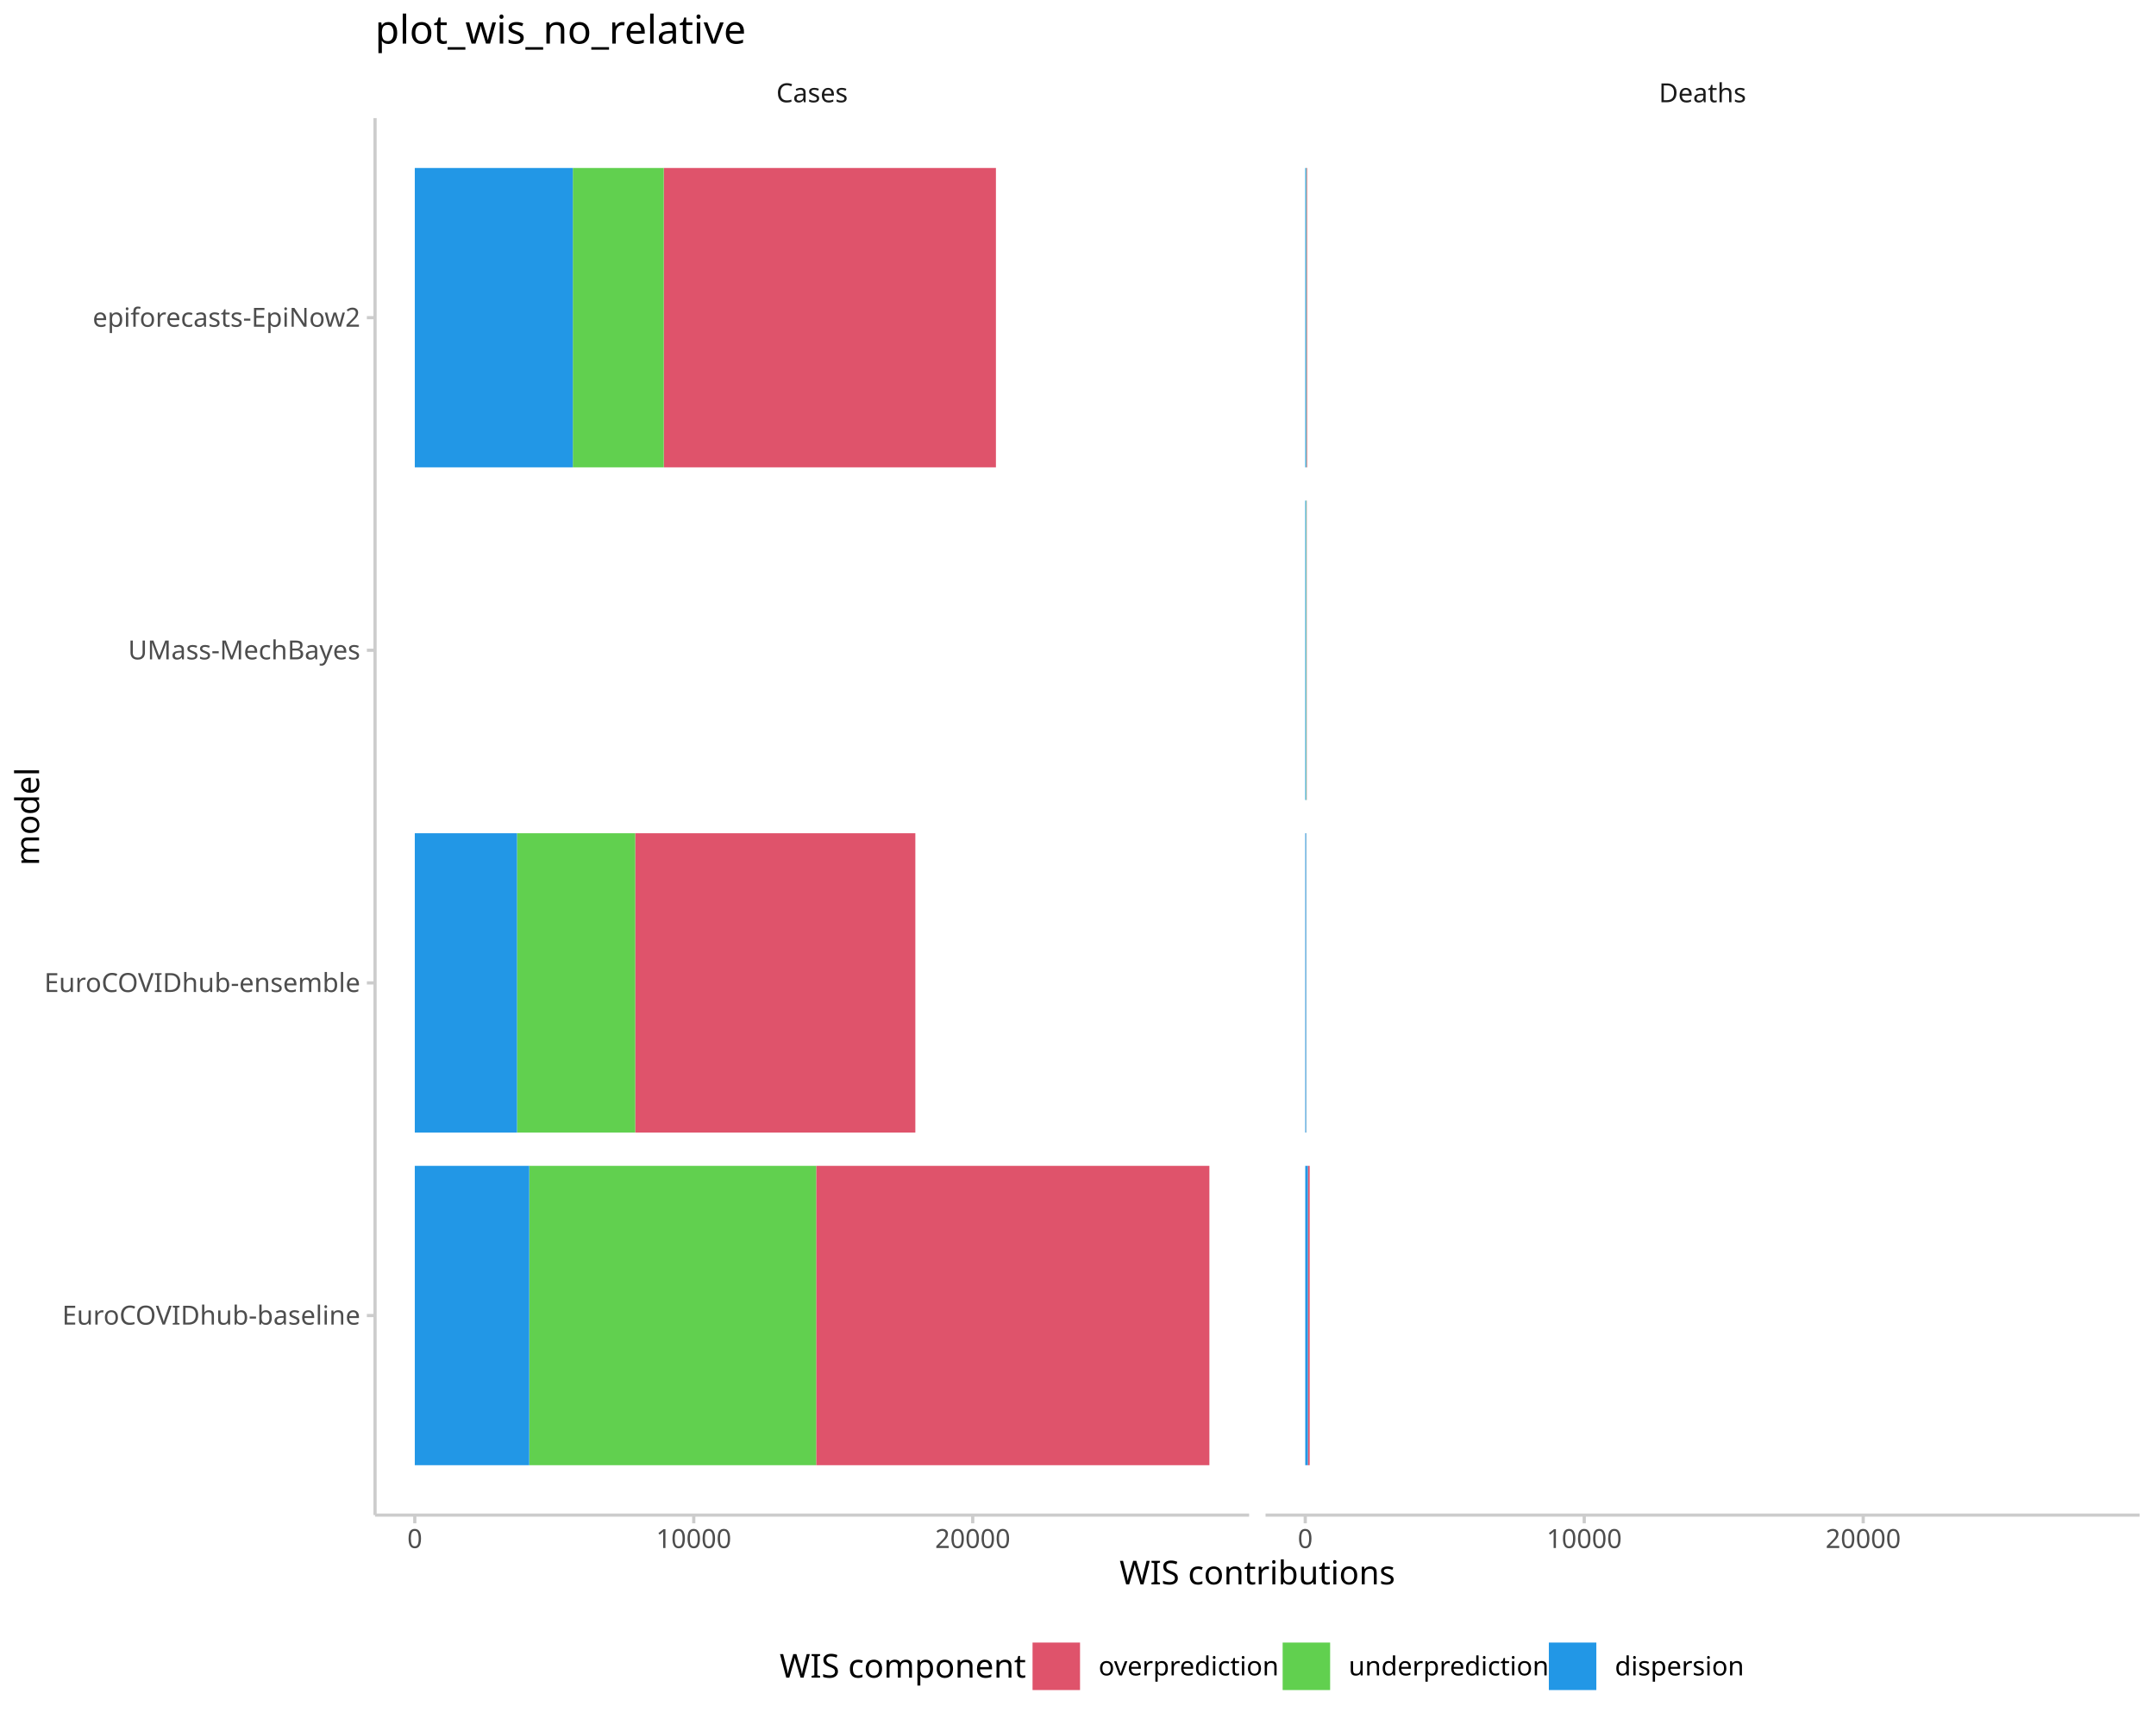
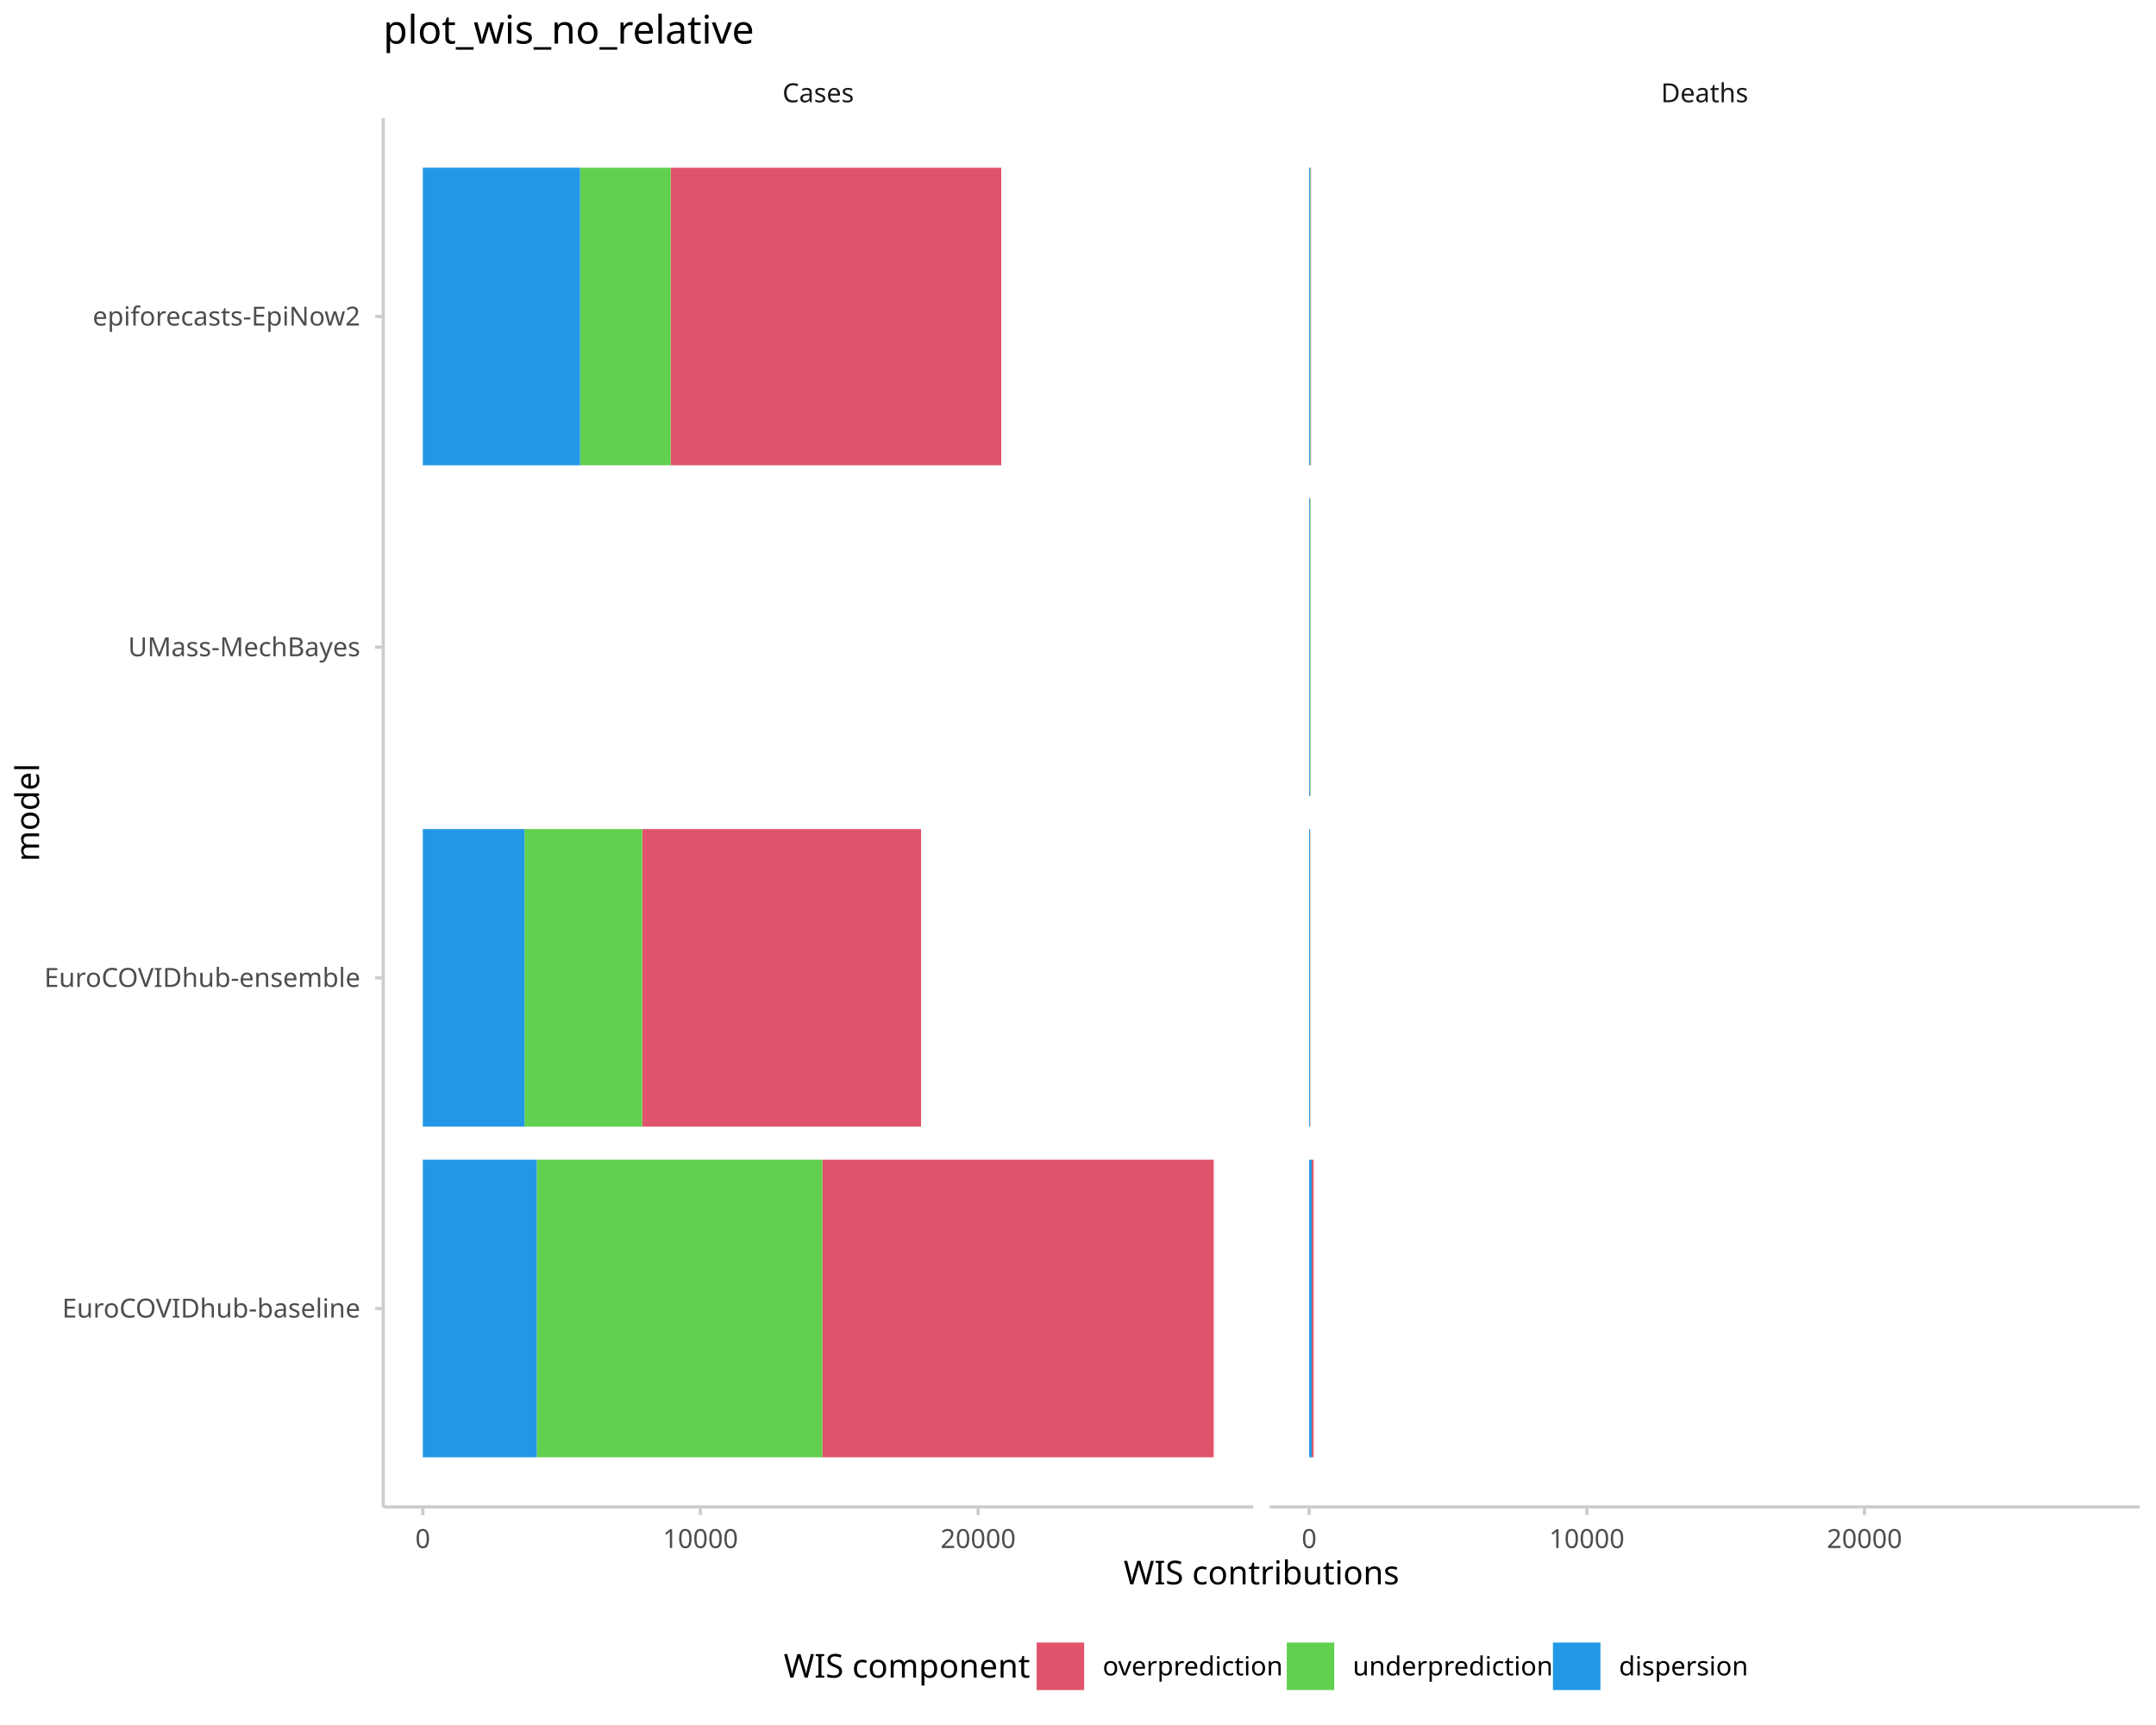
<svg xmlns="http://www.w3.org/2000/svg" class="svglite" data-engine-version="2.0" width="720.00pt" height="576.00pt" viewBox="0 0 720.00 576.00">
  <defs>
    <style type="text/css">
    .svglite line, .svglite polyline, .svglite polygon, .svglite path, .svglite rect, .svglite circle {
      fill: none;
      stroke: #000000;
      stroke-linecap: round;
      stroke-linejoin: round;
      stroke-miterlimit: 10.00;
    }
  </style>
  </defs>
  <rect width="100%" height="100%" style="stroke: none; fill: #FFFFFF;" />
  <defs>
    <clipPath id="cpMC4wMHw3MjAuMDB8MC4wMHw1NzYuMDA=">
      <rect x="0.00" y="0.00" width="720.00" height="576.00" />
    </clipPath>
  </defs>
  <g clip-path="url(#cpMC4wMHw3MjAuMDB8MC4wMHw1NzYuMDA=)">
- </g>
+     <rect x="0.00" y="0.00" width="720.00" height="576.00" style="stroke-width: 1.07; stroke: none; fill: #FFFFFF;" />
+   </g>
  <defs>
-     <clipPath id="cpMTI1LjI1fDQxNy4xNXwzOS40M3w1MDUuOTE=">
-       <rect x="125.25" y="39.43" width="291.89" height="466.48" />
+     <clipPath id="cpMTI3Ljk5fDQxOC41MnwzOS40M3w1MDMuMTc=">
+       <rect x="127.99" y="39.43" width="290.52" height="463.74" />
    </clipPath>
  </defs>
-   <g clip-path="url(#cpMTI1LjI1fDQxNy4xNXwzOS40M3w1MDUuOTE=)">
-     <rect x="212.12" y="278.23" width="93.56" height="99.96" style="stroke-width: 1.07; stroke: none; stroke-linecap: butt; stroke-linejoin: miter; fill: #DF536B;" />
-     <rect x="272.56" y="389.29" width="131.32" height="99.96" style="stroke-width: 1.07; stroke: none; stroke-linecap: butt; stroke-linejoin: miter; fill: #DF536B;" />
-     <rect x="221.66" y="56.09" width="110.93" height="99.96" style="stroke-width: 1.07; stroke: none; stroke-linecap: butt; stroke-linejoin: miter; fill: #DF536B;" />
-     <rect x="172.65" y="278.23" width="39.47" height="99.96" style="stroke-width: 1.07; stroke: none; stroke-linecap: butt; stroke-linejoin: miter; fill: #61D04F;" />
-     <rect x="176.74" y="389.29" width="95.82" height="99.96" style="stroke-width: 1.07; stroke: none; stroke-linecap: butt; stroke-linejoin: miter; fill: #61D04F;" />
-     <rect x="191.29" y="56.09" width="30.37" height="99.96" style="stroke-width: 1.07; stroke: none; stroke-linecap: butt; stroke-linejoin: miter; fill: #61D04F;" />
-     <rect x="138.52" y="278.23" width="34.13" height="99.96" style="stroke-width: 1.07; stroke: none; stroke-linecap: butt; stroke-linejoin: miter; fill: #2297E6;" />
-     <rect x="138.52" y="389.29" width="38.22" height="99.96" style="stroke-width: 1.07; stroke: none; stroke-linecap: butt; stroke-linejoin: miter; fill: #2297E6;" />
-     <rect x="138.52" y="56.09" width="52.77" height="99.96" style="stroke-width: 1.07; stroke: none; stroke-linecap: butt; stroke-linejoin: miter; fill: #2297E6;" />
+   <g clip-path="url(#cpMTI3Ljk5fDQxOC41MnwzOS40M3w1MDMuMTc=)">
+     <rect x="214.46" y="276.83" width="93.12" height="99.37" style="stroke-width: 1.07; stroke: none; stroke-linecap: butt; stroke-linejoin: miter; fill: #DF536B;" />
+     <rect x="274.60" y="387.24" width="130.71" height="99.37" style="stroke-width: 1.07; stroke: none; stroke-linecap: butt; stroke-linejoin: miter; fill: #DF536B;" />
+     <rect x="223.95" y="56.00" width="110.41" height="99.37" style="stroke-width: 1.07; stroke: none; stroke-linecap: butt; stroke-linejoin: miter; fill: #DF536B;" />
+     <rect x="175.17" y="276.83" width="39.29" height="99.37" style="stroke-width: 1.07; stroke: none; stroke-linecap: butt; stroke-linejoin: miter; fill: #61D04F;" />
+     <rect x="179.24" y="387.24" width="95.37" height="99.37" style="stroke-width: 1.07; stroke: none; stroke-linecap: butt; stroke-linejoin: miter; fill: #61D04F;" />
+     <rect x="193.72" y="56.00" width="30.23" height="99.37" style="stroke-width: 1.07; stroke: none; stroke-linecap: butt; stroke-linejoin: miter; fill: #61D04F;" />
+     <rect x="141.20" y="276.83" width="33.97" height="99.37" style="stroke-width: 1.07; stroke: none; stroke-linecap: butt; stroke-linejoin: miter; fill: #2297E6;" />
+     <rect x="141.20" y="387.24" width="38.04" height="99.37" style="stroke-width: 1.07; stroke: none; stroke-linecap: butt; stroke-linejoin: miter; fill: #2297E6;" />
+     <rect x="141.20" y="56.00" width="52.52" height="99.37" style="stroke-width: 1.07; stroke: none; stroke-linecap: butt; stroke-linejoin: miter; fill: #2297E6;" />
  </g>
  <g clip-path="url(#cpMC4wMHw3MjAuMDB8MC4wMHw1NzYuMDA=)">
</g>
  <defs>
-     <clipPath id="cpNDIyLjYzfDcxNC41MnwzOS40M3w1MDUuOTE=">
-       <rect x="422.63" y="39.43" width="291.89" height="466.48" />
+     <clipPath id="cpNDI0LjAwfDcxNC41MnwzOS40M3w1MDMuMTc=">
+       <rect x="424.00" y="39.43" width="290.52" height="463.74" />
    </clipPath>
  </defs>
-   <g clip-path="url(#cpNDIyLjYzfDcxNC41MnwzOS40M3w1MDUuOTE=)">
-     <rect x="436.21" y="278.23" width="0.067" height="99.96" style="stroke-width: 1.07; stroke: none; stroke-linecap: butt; stroke-linejoin: miter; fill: #DF536B;" />
-     <rect x="436.76" y="389.29" width="0.61" height="99.96" style="stroke-width: 1.07; stroke: none; stroke-linecap: butt; stroke-linejoin: miter; fill: #DF536B;" />
-     <rect x="436.30" y="167.16" width="0.084" height="99.96" style="stroke-width: 1.07; stroke: none; stroke-linecap: butt; stroke-linejoin: miter; fill: #DF536B;" />
-     <rect x="436.34" y="56.09" width="0.18" height="99.96" style="stroke-width: 1.07; stroke: none; stroke-linecap: butt; stroke-linejoin: miter; fill: #DF536B;" />
-     <rect x="436.17" y="278.23" width="0.038" height="99.96" style="stroke-width: 1.07; stroke: none; stroke-linecap: butt; stroke-linejoin: miter; fill: #61D04F;" />
-     <rect x="436.75" y="389.29" width="0.020" height="99.96" style="stroke-width: 1.07; stroke: none; stroke-linecap: butt; stroke-linejoin: miter; fill: #61D04F;" />
-     <rect x="436.14" y="167.16" width="0.16" height="99.96" style="stroke-width: 1.07; stroke: none; stroke-linecap: butt; stroke-linejoin: miter; fill: #61D04F;" />
-     <rect x="436.19" y="56.09" width="0.15" height="99.96" style="stroke-width: 1.07; stroke: none; stroke-linecap: butt; stroke-linejoin: miter; fill: #61D04F;" />
-     <rect x="435.89" y="278.23" width="0.28" height="99.96" style="stroke-width: 1.07; stroke: none; stroke-linecap: butt; stroke-linejoin: miter; fill: #2297E6;" />
-     <rect x="435.89" y="389.29" width="0.85" height="99.96" style="stroke-width: 1.07; stroke: none; stroke-linecap: butt; stroke-linejoin: miter; fill: #2297E6;" />
-     <rect x="435.89" y="167.16" width="0.25" height="99.96" style="stroke-width: 1.07; stroke: none; stroke-linecap: butt; stroke-linejoin: miter; fill: #2297E6;" />
-     <rect x="435.89" y="56.09" width="0.30" height="99.96" style="stroke-width: 1.07; stroke: none; stroke-linecap: butt; stroke-linejoin: miter; fill: #2297E6;" />
+   <g clip-path="url(#cpNDI0LjAwfDcxNC41MnwzOS40M3w1MDMuMTc=)">
+     <rect x="437.52" y="276.83" width="0.066" height="99.37" style="stroke-width: 1.07; stroke: none; stroke-linecap: butt; stroke-linejoin: miter; fill: #DF536B;" />
+     <rect x="438.07" y="387.24" width="0.61" height="99.37" style="stroke-width: 1.07; stroke: none; stroke-linecap: butt; stroke-linejoin: miter; fill: #DF536B;" />
+     <rect x="437.61" y="166.41" width="0.083" height="99.37" style="stroke-width: 1.07; stroke: none; stroke-linecap: butt; stroke-linejoin: miter; fill: #DF536B;" />
+     <rect x="437.64" y="56.00" width="0.18" height="99.37" style="stroke-width: 1.07; stroke: none; stroke-linecap: butt; stroke-linejoin: miter; fill: #DF536B;" />
+     <rect x="437.48" y="276.83" width="0.038" height="99.37" style="stroke-width: 1.07; stroke: none; stroke-linecap: butt; stroke-linejoin: miter; fill: #61D04F;" />
+     <rect x="438.05" y="387.24" width="0.019" height="99.37" style="stroke-width: 1.07; stroke: none; stroke-linecap: butt; stroke-linejoin: miter; fill: #61D04F;" />
+     <rect x="437.45" y="166.41" width="0.16" height="99.37" style="stroke-width: 1.07; stroke: none; stroke-linecap: butt; stroke-linejoin: miter; fill: #61D04F;" />
+     <rect x="437.50" y="56.00" width="0.15" height="99.37" style="stroke-width: 1.07; stroke: none; stroke-linecap: butt; stroke-linejoin: miter; fill: #61D04F;" />
+     <rect x="437.20" y="276.83" width="0.28" height="99.37" style="stroke-width: 1.07; stroke: none; stroke-linecap: butt; stroke-linejoin: miter; fill: #2297E6;" />
+     <rect x="437.20" y="387.24" width="0.85" height="99.37" style="stroke-width: 1.07; stroke: none; stroke-linecap: butt; stroke-linejoin: miter; fill: #2297E6;" />
+     <rect x="437.20" y="166.41" width="0.25" height="99.37" style="stroke-width: 1.07; stroke: none; stroke-linecap: butt; stroke-linejoin: miter; fill: #2297E6;" />
+     <rect x="437.20" y="56.00" width="0.30" height="99.37" style="stroke-width: 1.07; stroke: none; stroke-linecap: butt; stroke-linejoin: miter; fill: #2297E6;" />
  </g>
  <g clip-path="url(#cpMC4wMHw3MjAuMDB8MC4wMHw1NzYuMDA=)">
</g>
  <defs>
-     <clipPath id="cpMTI1LjI1fDQxNy4xNXwyMi43OHwzOS40Mw==">
-       <rect x="125.25" y="22.78" width="291.89" height="16.65" />
+     <clipPath id="cpMTI3Ljk5fDQxOC41MnwyMi43OHwzOS40Mw==">
+       <rect x="127.99" y="22.78" width="290.52" height="16.65" />
    </clipPath>
  </defs>
-   <g clip-path="url(#cpMTI1LjI1fDQxNy4xNXwyMi43OHwzOS40Mw==)">
-     <text x="271.20" y="34.14" text-anchor="middle" style="font-size: 8.80px; fill: #1A1A1A; font-family: sans;" textLength="24.95px" lengthAdjust="spacingAndGlyphs">Cases</text>
+   <g clip-path="url(#cpMTI3Ljk5fDQxOC41MnwyMi43OHwzOS40Mw==)">
+     <text x="273.25" y="34.14" text-anchor="middle" style="font-size: 8.80px; fill: #1A1A1A; font-family: sans;" textLength="24.95px" lengthAdjust="spacingAndGlyphs">Cases</text>
  </g>
  <g clip-path="url(#cpMC4wMHw3MjAuMDB8MC4wMHw1NzYuMDA=)">
</g>
  <defs>
-     <clipPath id="cpNDIyLjYzfDcxNC41MnwyMi43OHwzOS40Mw==">
-       <rect x="422.63" y="22.78" width="291.89" height="16.65" />
+     <clipPath id="cpNDI0LjAwfDcxNC41MnwyMi43OHwzOS40Mw==">
+       <rect x="424.00" y="22.78" width="290.52" height="16.65" />
    </clipPath>
  </defs>
-   <g clip-path="url(#cpNDIyLjYzfDcxNC41MnwyMi43OHwzOS40Mw==)">
-     <text x="568.57" y="34.14" text-anchor="middle" style="font-size: 8.80px; fill: #1A1A1A; font-family: sans;" textLength="27.89px" lengthAdjust="spacingAndGlyphs">Deaths</text>
+   <g clip-path="url(#cpNDI0LjAwfDcxNC41MnwyMi43OHwzOS40Mw==)">
+     <text x="569.26" y="34.14" text-anchor="middle" style="font-size: 8.80px; fill: #1A1A1A; font-family: sans;" textLength="27.89px" lengthAdjust="spacingAndGlyphs">Deaths</text>
  </g>
  <g clip-path="url(#cpMC4wMHw3MjAuMDB8MC4wMHw1NzYuMDA=)">
-     <polyline points="125.25,505.91 417.15,505.91 " style="stroke-width: 1.07; stroke: #CCCCCC; stroke-linecap: butt;" />
-     <polyline points="138.52,508.65 138.52,505.91 " style="stroke-width: 1.07; stroke: #CCCCCC; stroke-linecap: butt;" />
-     <polyline points="231.68,508.65 231.68,505.91 " style="stroke-width: 1.07; stroke: #CCCCCC; stroke-linecap: butt;" />
-     <polyline points="324.84,508.65 324.84,505.91 " style="stroke-width: 1.07; stroke: #CCCCCC; stroke-linecap: butt;" />
-     <text x="138.52" y="516.90" text-anchor="middle" style="font-size: 8.80px; fill: #4D4D4D; font-family: sans;" textLength="4.89px" lengthAdjust="spacingAndGlyphs">0</text>
-     <text x="231.68" y="516.90" text-anchor="middle" style="font-size: 8.80px; fill: #4D4D4D; font-family: sans;" textLength="24.47px" lengthAdjust="spacingAndGlyphs">10000</text>
-     <text x="324.84" y="516.90" text-anchor="middle" style="font-size: 8.80px; fill: #4D4D4D; font-family: sans;" textLength="24.47px" lengthAdjust="spacingAndGlyphs">20000</text>
-     <polyline points="422.63,505.91 714.52,505.91 " style="stroke-width: 1.07; stroke: #CCCCCC; stroke-linecap: butt;" />
-     <polyline points="435.89,508.65 435.89,505.91 " style="stroke-width: 1.07; stroke: #CCCCCC; stroke-linecap: butt;" />
-     <polyline points="529.06,508.65 529.06,505.91 " style="stroke-width: 1.07; stroke: #CCCCCC; stroke-linecap: butt;" />
-     <polyline points="622.22,508.65 622.22,505.91 " style="stroke-width: 1.07; stroke: #CCCCCC; stroke-linecap: butt;" />
-     <text x="435.89" y="516.90" text-anchor="middle" style="font-size: 8.80px; fill: #4D4D4D; font-family: sans;" textLength="4.89px" lengthAdjust="spacingAndGlyphs">0</text>
-     <text x="529.06" y="516.90" text-anchor="middle" style="font-size: 8.80px; fill: #4D4D4D; font-family: sans;" textLength="24.47px" lengthAdjust="spacingAndGlyphs">10000</text>
-     <text x="622.22" y="516.90" text-anchor="middle" style="font-size: 8.80px; fill: #4D4D4D; font-family: sans;" textLength="24.47px" lengthAdjust="spacingAndGlyphs">20000</text>
-     <polyline points="125.25,505.91 125.25,39.43 " style="stroke-width: 1.07; stroke: #CCCCCC; stroke-linecap: butt;" />
-     <text x="120.32" y="442.30" text-anchor="end" style="font-size: 8.80px; fill: #4D4D4D; font-family: sans;" textLength="96.87px" lengthAdjust="spacingAndGlyphs">EuroCOVIDhub-baseline</text>
-     <text x="120.32" y="331.24" text-anchor="end" style="font-size: 8.80px; fill: #4D4D4D; font-family: sans;" textLength="102.25px" lengthAdjust="spacingAndGlyphs">EuroCOVIDhub-ensemble</text>
-     <text x="120.32" y="220.17" text-anchor="end" style="font-size: 8.80px; fill: #4D4D4D; font-family: sans;" textLength="76.32px" lengthAdjust="spacingAndGlyphs">UMass-MechBayes</text>
-     <text x="120.32" y="109.10" text-anchor="end" style="font-size: 8.80px; fill: #4D4D4D; font-family: sans;" textLength="85.61px" lengthAdjust="spacingAndGlyphs">epiforecasts-EpiNow2</text>
-     <polyline points="122.51,439.27 125.25,439.27 " style="stroke-width: 1.07; stroke: #CCCCCC; stroke-linecap: butt;" />
-     <polyline points="122.51,328.21 125.25,328.21 " style="stroke-width: 1.07; stroke: #CCCCCC; stroke-linecap: butt;" />
-     <polyline points="122.51,217.14 125.25,217.14 " style="stroke-width: 1.07; stroke: #CCCCCC; stroke-linecap: butt;" />
-     <polyline points="122.51,106.07 125.25,106.07 " style="stroke-width: 1.07; stroke: #CCCCCC; stroke-linecap: butt;" />
-     <text x="419.89" y="529.04" text-anchor="middle" style="font-size: 11.00px; font-family: sans;" textLength="86.21px" lengthAdjust="spacingAndGlyphs">WIS contributions</text>
-     <text transform="translate(13.05,272.67) rotate(-90)" text-anchor="middle" style="font-size: 11.00px; font-family: sans;" textLength="29.96px" lengthAdjust="spacingAndGlyphs">model</text>
-     <text x="260.36" y="560.19" style="font-size: 11.00px; font-family: sans;" textLength="78.27px" lengthAdjust="spacingAndGlyphs">WIS component</text>
-     <rect x="344.82" y="548.47" width="15.86" height="15.86" style="stroke-width: 1.07; stroke: none; stroke-linecap: butt; stroke-linejoin: miter; fill: #DF536B;" />
-     <rect x="428.34" y="548.47" width="15.86" height="15.86" style="stroke-width: 1.07; stroke: none; stroke-linecap: butt; stroke-linejoin: miter; fill: #61D04F;" />
-     <rect x="517.24" y="548.47" width="15.86" height="15.86" style="stroke-width: 1.07; stroke: none; stroke-linecap: butt; stroke-linejoin: miter; fill: #2297E6;" />
-     <text x="366.87" y="559.43" style="font-size: 8.80px; font-family: sans;" textLength="55.28px" lengthAdjust="spacingAndGlyphs">overprediction</text>
-     <text x="450.39" y="559.43" style="font-size: 8.80px; font-family: sans;" textLength="60.67px" lengthAdjust="spacingAndGlyphs">underprediction</text>
-     <text x="539.29" y="559.43" style="font-size: 8.80px; font-family: sans;" textLength="40.12px" lengthAdjust="spacingAndGlyphs">dispersion</text>
-     <text x="125.25" y="14.56" style="font-size: 13.20px; font-family: sans;" textLength="119.62px" lengthAdjust="spacingAndGlyphs">plot_wis_no_relative</text>
+     <polyline points="127.99,503.17 418.52,503.17 " style="stroke-width: 1.07; stroke: #CCCCCC; stroke-linecap: butt;" />
+     <polyline points="141.20,505.91 141.20,503.17 " style="stroke-width: 1.07; stroke: #CCCCCC; stroke-linecap: butt;" />
+     <polyline points="233.92,505.91 233.92,503.17 " style="stroke-width: 1.07; stroke: #CCCCCC; stroke-linecap: butt;" />
+     <polyline points="326.65,505.91 326.65,503.17 " style="stroke-width: 1.07; stroke: #CCCCCC; stroke-linecap: butt;" />
+     <text x="141.20" y="516.90" text-anchor="middle" style="font-size: 8.80px; fill: #4D4D4D; font-family: sans;" textLength="4.89px" lengthAdjust="spacingAndGlyphs">0</text>
+     <text x="233.92" y="516.90" text-anchor="middle" style="font-size: 8.80px; fill: #4D4D4D; font-family: sans;" textLength="24.47px" lengthAdjust="spacingAndGlyphs">10000</text>
+     <text x="326.65" y="516.90" text-anchor="middle" style="font-size: 8.80px; fill: #4D4D4D; font-family: sans;" textLength="24.47px" lengthAdjust="spacingAndGlyphs">20000</text>
+     <polyline points="424.00,503.17 714.52,503.17 " style="stroke-width: 1.07; stroke: #CCCCCC; stroke-linecap: butt;" />
+     <polyline points="437.20,505.91 437.20,503.17 " style="stroke-width: 1.07; stroke: #CCCCCC; stroke-linecap: butt;" />
+     <polyline points="529.93,505.91 529.93,503.17 " style="stroke-width: 1.07; stroke: #CCCCCC; stroke-linecap: butt;" />
+     <polyline points="622.65,505.91 622.65,503.17 " style="stroke-width: 1.07; stroke: #CCCCCC; stroke-linecap: butt;" />
+     <text x="437.20" y="516.90" text-anchor="middle" style="font-size: 8.80px; fill: #4D4D4D; font-family: sans;" textLength="4.89px" lengthAdjust="spacingAndGlyphs">0</text>
+     <text x="529.93" y="516.90" text-anchor="middle" style="font-size: 8.80px; fill: #4D4D4D; font-family: sans;" textLength="24.47px" lengthAdjust="spacingAndGlyphs">10000</text>
+     <text x="622.65" y="516.90" text-anchor="middle" style="font-size: 8.80px; fill: #4D4D4D; font-family: sans;" textLength="24.47px" lengthAdjust="spacingAndGlyphs">20000</text>
+     <polyline points="127.99,503.17 127.99,39.43 " style="stroke-width: 1.07; stroke: #CCCCCC; stroke-linecap: butt;" />
+     <text x="120.32" y="439.95" text-anchor="end" style="font-size: 8.80px; fill: #4D4D4D; font-family: sans;" textLength="96.87px" lengthAdjust="spacingAndGlyphs">EuroCOVIDhub-baseline</text>
+     <text x="120.32" y="329.54" text-anchor="end" style="font-size: 8.80px; fill: #4D4D4D; font-family: sans;" textLength="102.25px" lengthAdjust="spacingAndGlyphs">EuroCOVIDhub-ensemble</text>
+     <text x="120.32" y="219.13" text-anchor="end" style="font-size: 8.80px; fill: #4D4D4D; font-family: sans;" textLength="76.32px" lengthAdjust="spacingAndGlyphs">UMass-MechBayes</text>
+     <text x="120.32" y="108.71" text-anchor="end" style="font-size: 8.80px; fill: #4D4D4D; font-family: sans;" textLength="85.61px" lengthAdjust="spacingAndGlyphs">epiforecasts-EpiNow2</text>
+     <polyline points="125.25,436.93 127.99,436.93 " style="stroke-width: 1.07; stroke: #CCCCCC; stroke-linecap: butt;" />
+     <polyline points="125.25,326.51 127.99,326.51 " style="stroke-width: 1.07; stroke: #CCCCCC; stroke-linecap: butt;" />
+     <polyline points="125.25,216.10 127.99,216.10 " style="stroke-width: 1.07; stroke: #CCCCCC; stroke-linecap: butt;" />
+     <polyline points="125.25,105.68 127.99,105.68 " style="stroke-width: 1.07; stroke: #CCCCCC; stroke-linecap: butt;" />
+     <text x="421.26" y="529.04" text-anchor="middle" style="font-size: 11.00px; font-family: sans;" textLength="86.21px" lengthAdjust="spacingAndGlyphs">WIS contributions</text>
+     <text transform="translate(13.05,271.30) rotate(-90)" text-anchor="middle" style="font-size: 11.00px; font-family: sans;" textLength="29.96px" lengthAdjust="spacingAndGlyphs">model</text>
+     <text x="261.73" y="560.19" style="font-size: 11.00px; font-family: sans;" textLength="78.27px" lengthAdjust="spacingAndGlyphs">WIS component</text>
+     <rect x="346.19" y="548.47" width="15.86" height="15.86" style="stroke-width: 1.07; stroke: none; stroke-linecap: butt; stroke-linejoin: miter; fill: #DF536B;" />
+     <rect x="429.71" y="548.47" width="15.86" height="15.86" style="stroke-width: 1.07; stroke: none; stroke-linecap: butt; stroke-linejoin: miter; fill: #61D04F;" />
+     <rect x="518.61" y="548.47" width="15.86" height="15.86" style="stroke-width: 1.07; stroke: none; stroke-linecap: butt; stroke-linejoin: miter; fill: #2297E6;" />
+     <text x="368.24" y="559.43" style="font-size: 8.80px; font-family: sans;" textLength="55.28px" lengthAdjust="spacingAndGlyphs">overprediction</text>
+     <text x="451.76" y="559.43" style="font-size: 8.80px; font-family: sans;" textLength="60.67px" lengthAdjust="spacingAndGlyphs">underprediction</text>
+     <text x="540.66" y="559.43" style="font-size: 8.80px; font-family: sans;" textLength="40.12px" lengthAdjust="spacingAndGlyphs">dispersion</text>
+     <text x="127.99" y="14.56" style="font-size: 13.20px; font-family: sans;" textLength="119.62px" lengthAdjust="spacingAndGlyphs">plot_wis_no_relative</text>
  </g>
</svg>
